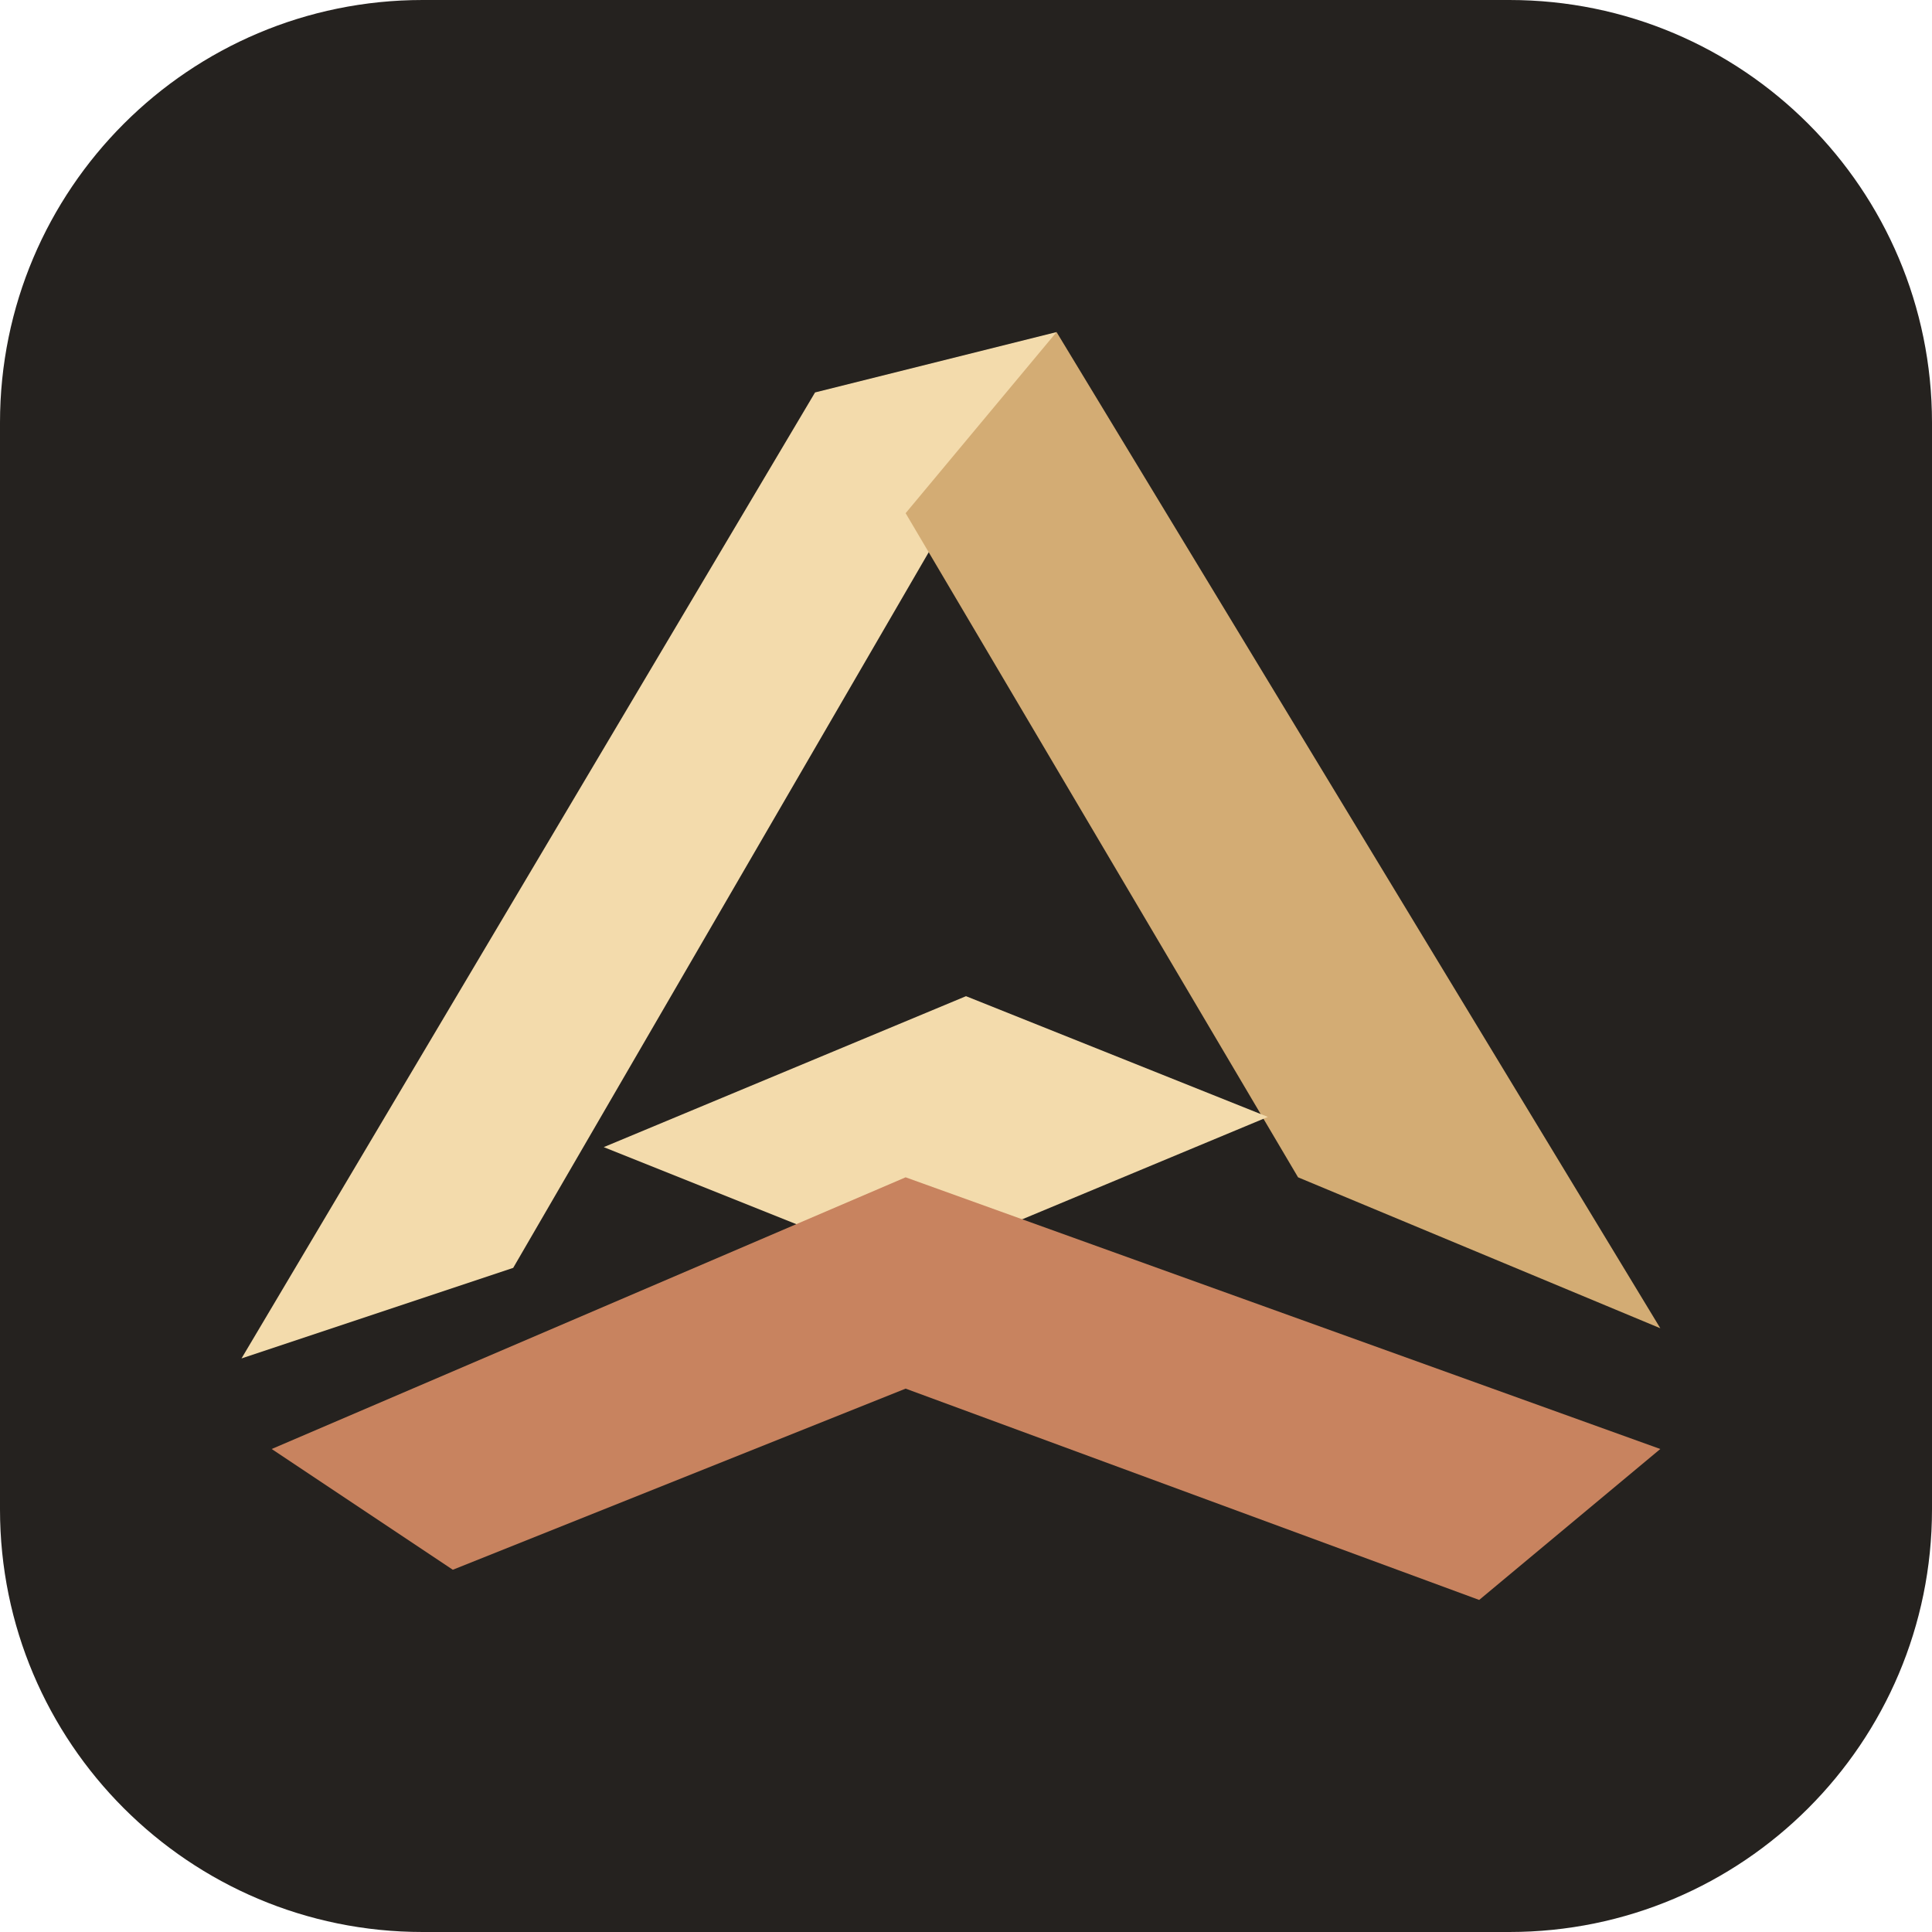
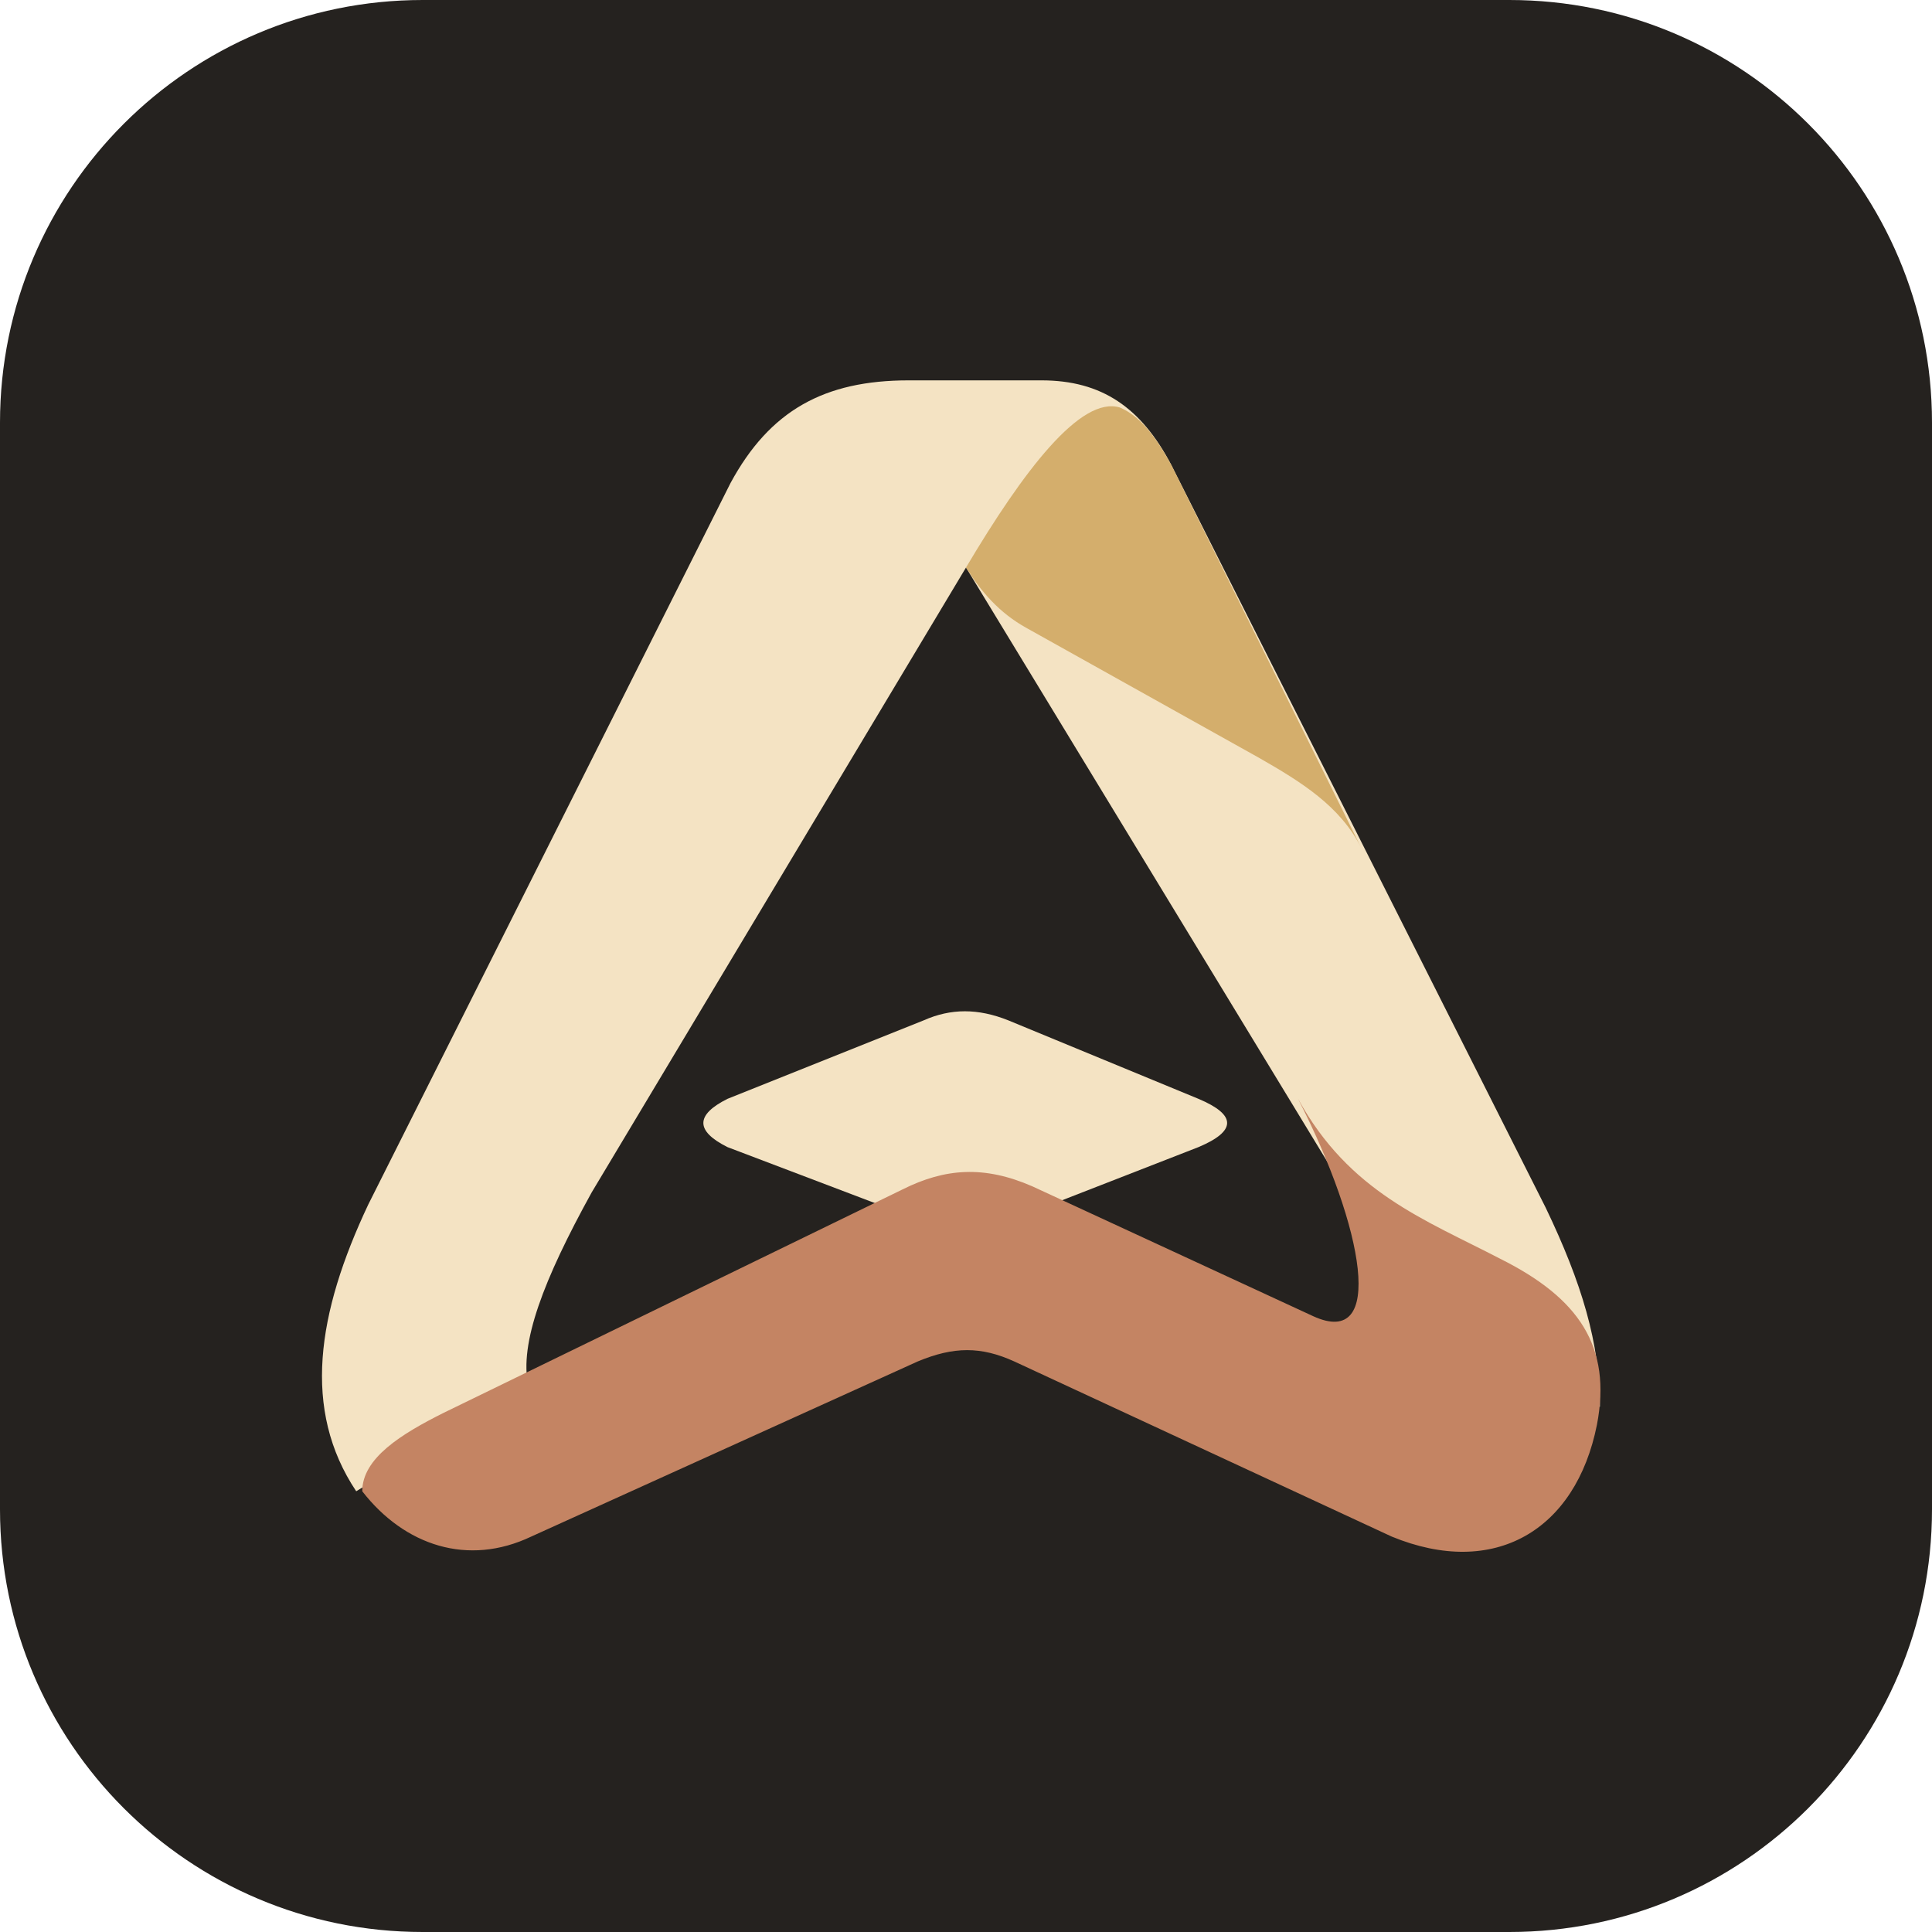
<svg xmlns="http://www.w3.org/2000/svg" viewBox="0 0 64 64" width="64" height="64">
  <rect width="64" height="64" rx="14" fill="#25221f" />
-   <path fill="#f3dbac" d="M8 45 27 13l8-2-18 31z" />
-   <path fill="#d3ac74" d="m35 11 20 33-12-5-13-22z" />
-   <path fill="#f3dbac" d="m20 38 12-5 10 4-12 5z" />
-   <path fill="#c8835f" d="m9 48 21-9 25 9-6 5-19-7-15 6z" />
+   <path fill="#f4e3c3" d="M11.8 49.4c-1.8-2.7-1.3-5.9.4-9.5L24.2 16c1.3-2.4 3.1-3.4 5.9-3.4h4.4c2 0 3.3.9 4.3 2.8L51.2 40c1.2 2.5 1.8 4.5 1.8 6.6l-8.2-2.8c.7-1.3.3-3.1-.7-5.1L32 18.8 19.6 39.5c-1.6 2.9-2.4 5-2.1 6.4z" />
+   <path fill="#d4ae6c" d="M32 18.8c1.9-3.2 3.8-5.7 5.1-5.3.7.3 1.2 1 1.7 1.9l6.3 12.7c-.7-1.4-2-2.2-3.4-3L34 20.8c-.9-.5-1.5-1.2-2-2z" />
+   <path fill="#f4e3c3" d="m24.1 36.4 6.5-2.6c.9-.4 1.8-.4 2.8 0l6.3 2.6q1.9.8 0 1.6L32 41l-7.9-3q-1.6-.8 0-1.6z" />
+   <path fill="#c48463" d="M12 49.4c0-1.1 1.3-1.9 2.7-2.6l15.2-7.4c1.4-.7 2.7-.8 4.3-.1l9.3 4.3c2.4 1.1 1.7-2.9-.5-7.2 1.7 3.1 4.2 4 6.7 5.3 2.6 1.3 3.7 2.9 3.2 5.5-.7 3.5-3.4 5.1-6.8 3.7l-12.5-5.8c-1.1-.5-2-.5-3.2 0l-12.8 5.8c-2.1 1-4.2.3-5.6-1.5z" />
</svg>
